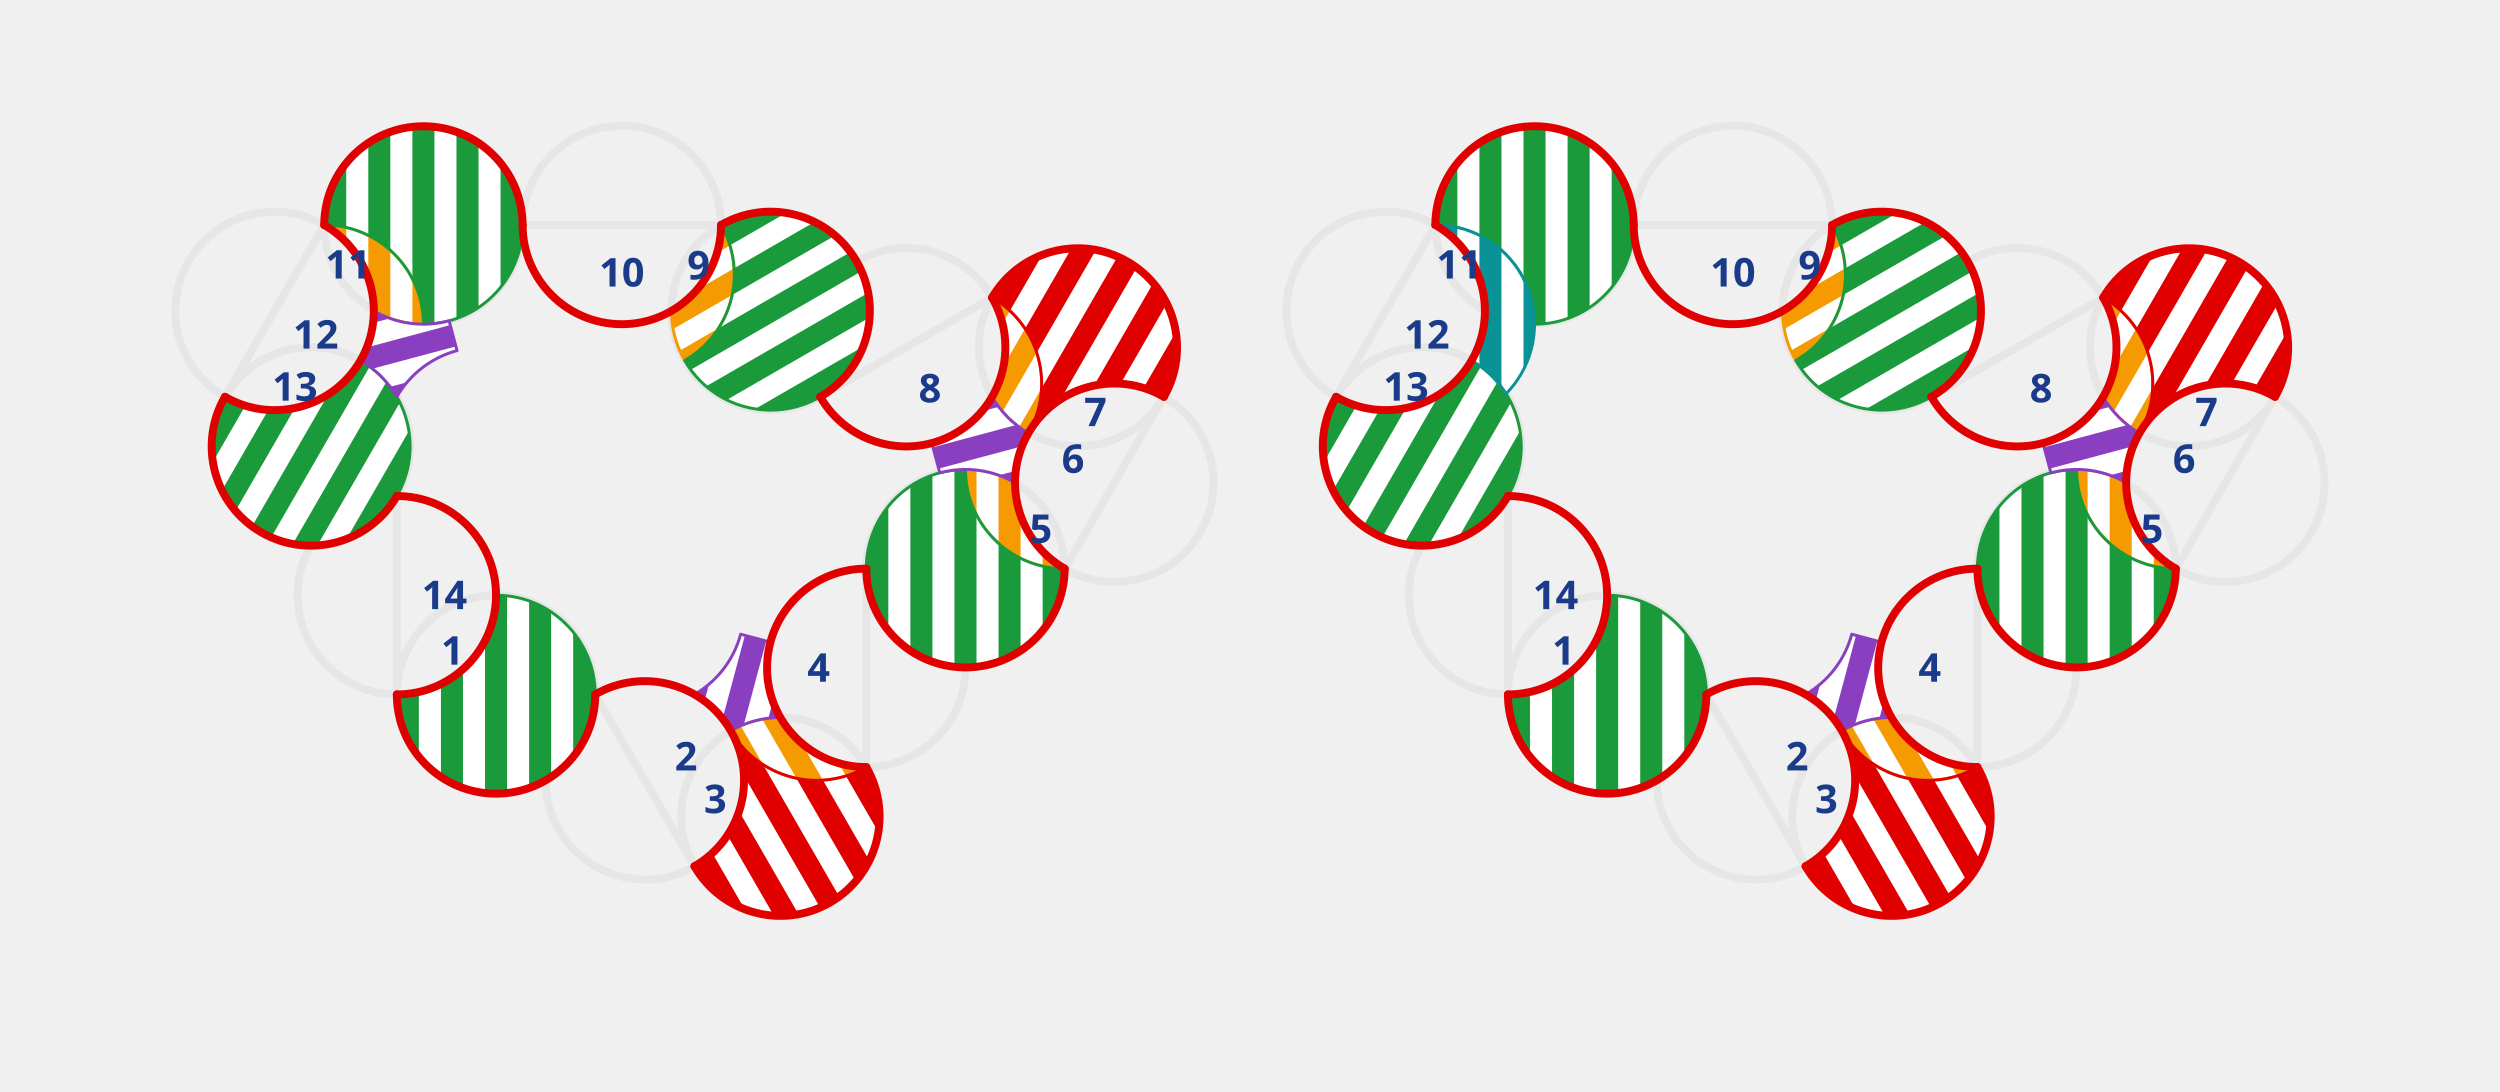
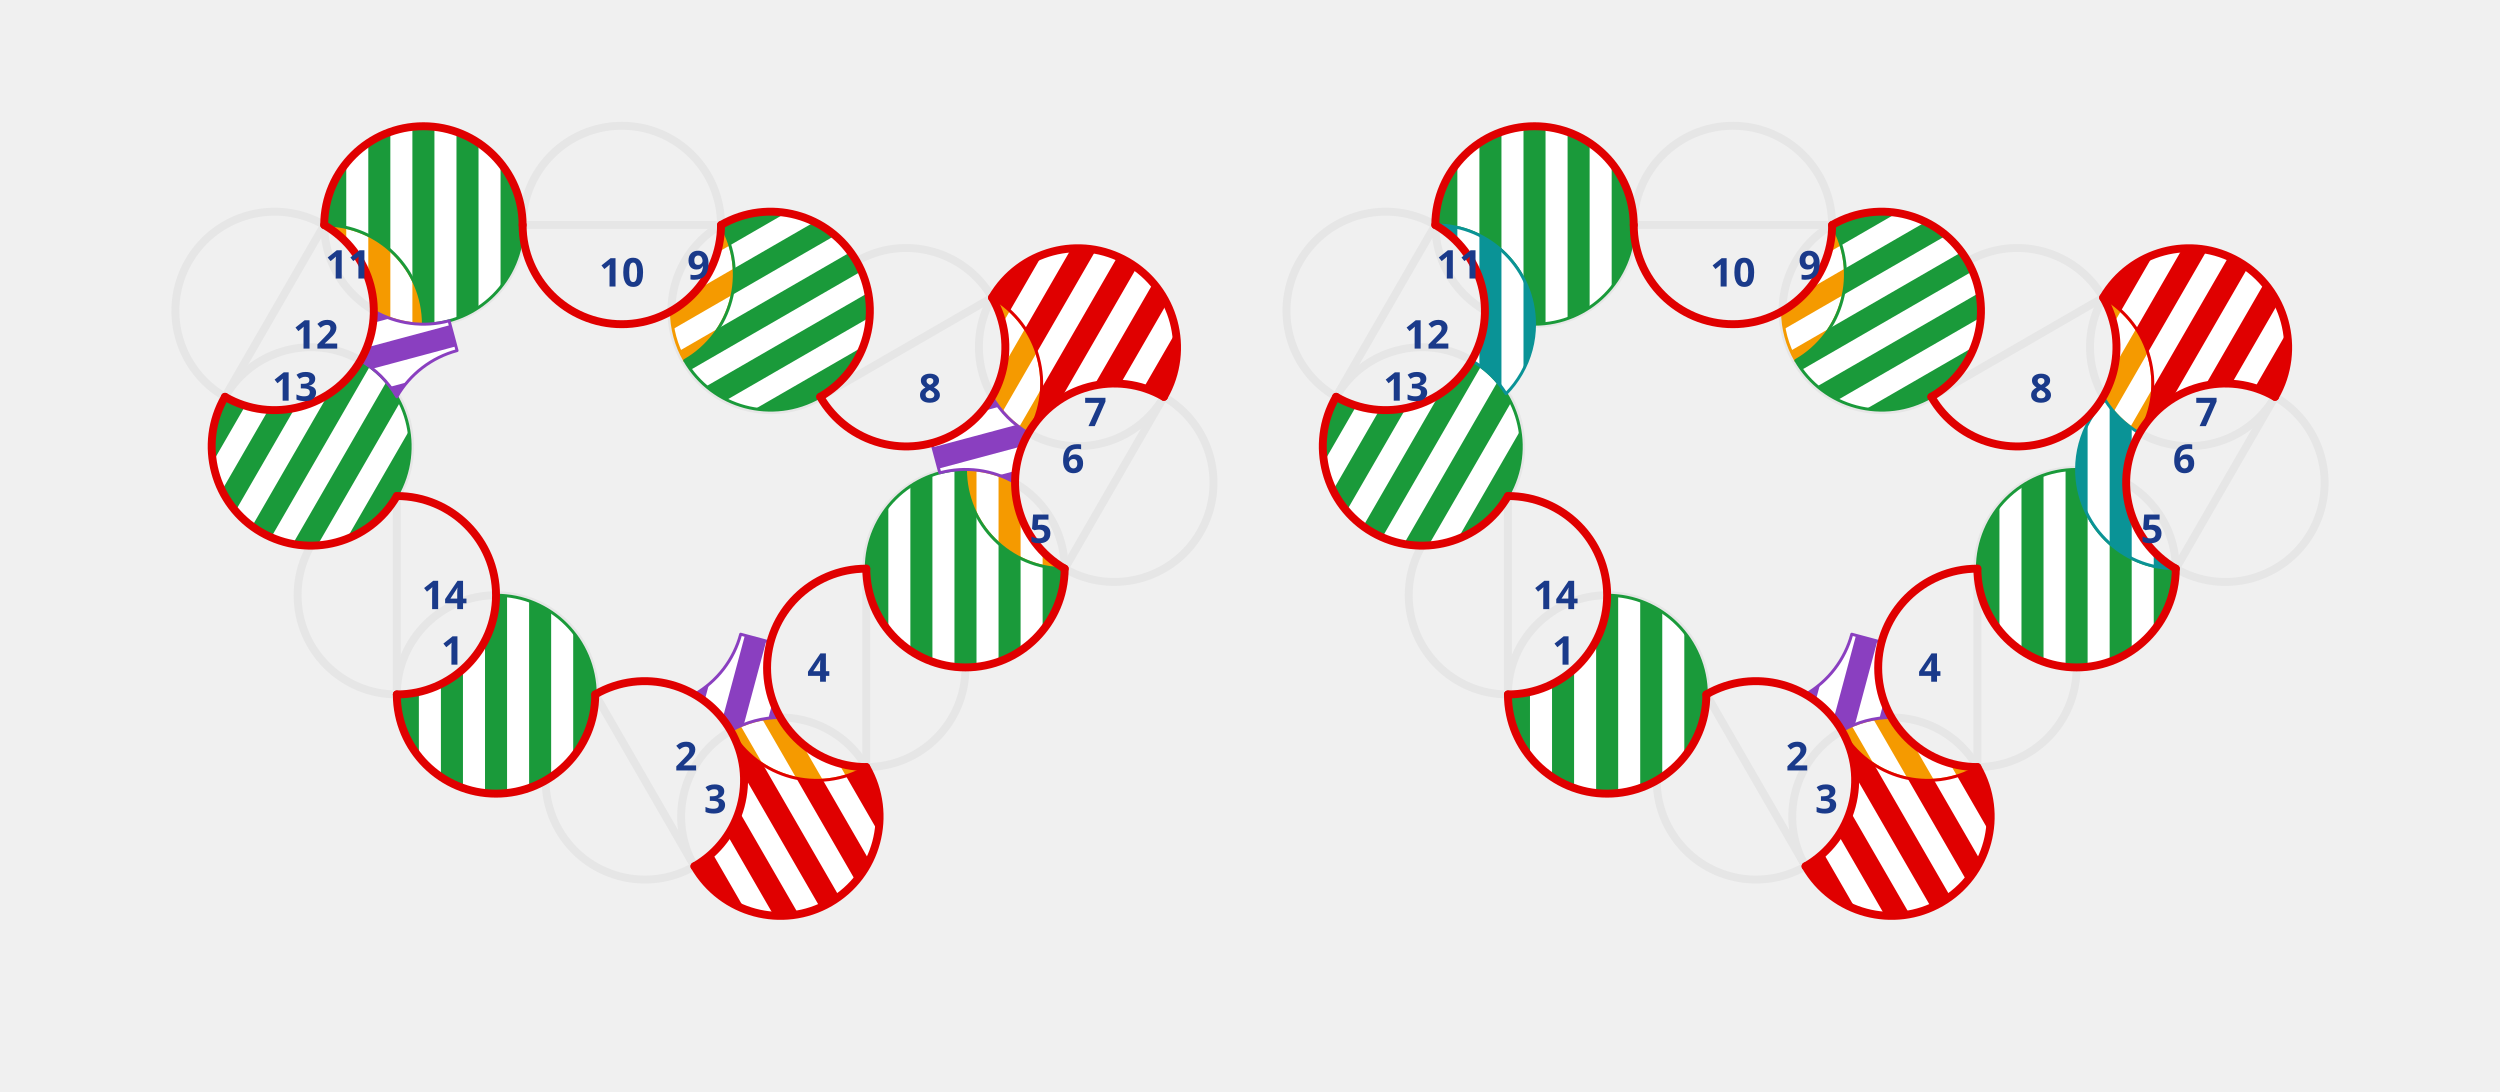
<svg xmlns="http://www.w3.org/2000/svg" width="1260" height="550" viewBox="0 0 1260 550" version="1.1" id="svg1">
  <defs id="defs1" />
  <g id="tileA">
    <path id="spectre" d="M 200 350 L 300 350 L 350 436.603 L 436.603 386.603 L 436.603 286.603 L 536.602 286.603 L 586.602 200 L 500 150 L 413.397 200 L 363.397 113.397 L 263.397 113.397 L 163.398 113.397 L 113.397 200 L 200 250 Z" style="fill:none;stroke:#e6e6e6;stroke-width:4;stroke-linecap:round;stroke-linejoin:round" />
    <path id="arc00in" d="M 200 350 A 50 50 0 0 1 300 350" style="fill:none;stroke:#e6e6e6;stroke-width:4;stroke-linecap:round;stroke-linejoin:round" />
    <path id="arc01out" d="M 300 350 A 50 50 0 0 0 350 436.603" style="fill:none;stroke:#e6e6e6;stroke-width:4;stroke-linecap:round;stroke-linejoin:round" />
    <path id="arc02in" d="M 350 436.603 A 50 50 0 0 1 436.603 386.603" style="fill:none;stroke:#e6e6e6;stroke-width:4;stroke-linecap:round;stroke-linejoin:round" />
    <path id="arc03out" d="M 436.603 386.603 A 50 50 0 0 0 436.603 286.603" style="fill:none;stroke:#e6e6e6;stroke-width:4;stroke-linecap:round;stroke-linejoin:round" />
    <path id="arc04in" d="M 436.603 286.603 A 50 50 0 0 1 536.602 286.603" style="fill:none;stroke:#e6e6e6;stroke-width:4;stroke-linecap:round;stroke-linejoin:round" />
    <path id="arc05out" d="M 536.602 286.603 A 50 50 0 0 0 586.602 200" style="fill:none;stroke:#e6e6e6;stroke-width:4;stroke-linecap:round;stroke-linejoin:round" />
    <path id="arc06in" d="M 586.602 200 A 50 50 0 0 1 500 150" style="fill:none;stroke:#e6e6e6;stroke-width:4;stroke-linecap:round;stroke-linejoin:round" />
    <path id="arc07out" d="M 500 150 A 50 50 0 0 0 413.397 200" style="fill:none;stroke:#e6e6e6;stroke-width:4;stroke-linecap:round;stroke-linejoin:round" />
    <path id="arc08in" d="M 413.397 200 A 50 50 0 0 1 363.397 113.397" style="fill:none;stroke:#e6e6e6;stroke-width:4;stroke-linecap:round;stroke-linejoin:round" />
    <path id="arc09out" d="M 363.397 113.397 A 50 50 0 0 0 263.397 113.397" style="fill:none;stroke:#e6e6e6;stroke-width:4;stroke-linecap:round;stroke-linejoin:round" />
    <path id="arc10in" d="M 263.397 113.397 A 50 50 0 0 1 163.398 113.397" style="fill:none;stroke:#e6e6e6;stroke-width:4;stroke-linecap:round;stroke-linejoin:round" />
    <path id="arc11out" d="M 163.398 113.397 A 50 50 0 0 0 113.397 200" style="fill:none;stroke:#e6e6e6;stroke-width:4;stroke-linecap:round;stroke-linejoin:round" />
    <path id="arc12in" d="M 113.397 200 A 50 50 0 0 1 200 250" style="fill:none;stroke:#e6e6e6;stroke-width:4;stroke-linecap:round;stroke-linejoin:round" />
    <path id="arc13out" d="M 200 250 A 50 50 0 0 0 200 350" style="fill:none;stroke:#e6e6e6;stroke-width:4;stroke-linecap:round;stroke-linejoin:round" />
    <path id="cres03bg" d="M 368.301 368.301 A 50 50 0 0 0 436.603 386.603 A 50 50 0 0 1 393.301 361.603 A 50 50 0 0 0 368.301 368.301 Z" style="fill:#ffffff;stroke:#f59a00;stroke-width:1.5;stroke-linejoin:round" />
    <path id="cres03" d="M 368.301 368.301 A 50 50 0 0 0 384.566 385.361 L 373.267 365.792 A 50 50 0 0 0 368.301 368.301 Z M 401.369 392.243 A 50 50 0 0 0 411.603 393.301 L 393.301 361.603 A 50 50 0 0 0 384.165 362.444 Z M 411.603 393.301 A 50 50 0 0 0 414.753 393.202 L 403.924 374.445 A 50 50 0 0 1 393.301 361.603 Z M 426.355 391.075 A 50 50 0 0 0 436.603 386.603 L 436.603 386.603 A 50 50 0 0 1 422.621 384.608 Z" style="fill:#f59a00;stroke:none" />
    <path id="cres05bg" d="M 486.603 236.602 A 50 50 0 0 0 536.602 286.603 A 50 50 0 0 1 511.603 243.301 A 50 50 0 0 0 486.603 236.602 Z" style="fill:#ffffff;stroke:#f59a00;stroke-width:1.5;stroke-linejoin:round" />
    <path id="cres05" d="M 486.603 236.602 A 50 50 0 0 0 492.158 259.509 L 492.158 236.912 A 50 50 0 0 0 486.603 236.602 Z M 503.269 273.87 A 50 50 0 0 0 511.603 279.904 L 511.603 243.301 A 50 50 0 0 0 503.269 239.462 Z M 511.603 279.904 A 50 50 0 0 0 514.38 281.393 L 514.38 259.735 A 50 50 0 0 1 511.603 243.301 Z M 525.491 285.352 A 50 50 0 0 0 536.602 286.603 L 536.602 286.603 A 50 50 0 0 1 525.491 277.884 Z" style="fill:#f59a00;stroke:none" />
    <path id="cres07bg" d="M 518.301 218.301 A 50 50 0 0 0 500 150 A 50 50 0 0 1 500 200 A 50 50 0 0 0 518.301 218.301 Z" style="fill:#ffffff;stroke:#f59a00;stroke-width:1.5;stroke-linejoin:round" />
    <path id="cres07" d="M 518.301 218.301 A 50 50 0 0 0 524.943 195.686 L 513.645 215.255 A 50 50 0 0 0 518.301 218.301 Z M 522.501 177.693 A 50 50 0 0 0 518.301 168.301 L 500 200 A 50 50 0 0 0 505.297 207.492 Z M 518.301 168.301 A 50 50 0 0 0 516.64 165.623 L 505.811 184.379 A 50 50 0 0 1 500 200 Z M 508.997 156.638 A 50 50 0 0 0 500 150 L 500 150 A 50 50 0 0 1 505.263 163.106 Z" style="fill:#f59a00;stroke:none" />
    <path id="cres09bg" d="M 345.096 181.699 A 50 50 0 0 0 363.397 113.397 A 50 50 0 0 1 338.397 156.699 A 50 50 0 0 0 345.096 181.699 Z" style="fill:#ffffff;stroke:#f59a00;stroke-width:1.5;stroke-linejoin:round" />
    <path id="cres09" d="M 345.096 181.699 A 50 50 0 0 0 362.156 165.434 L 342.587 176.733 A 50 50 0 0 0 345.096 181.699 Z M 369.038 148.631 A 50 50 0 0 0 370.096 138.398 L 338.397 156.699 A 50 50 0 0 0 339.239 165.835 Z M 370.096 138.398 A 50 50 0 0 0 369.997 135.247 L 351.24 146.076 A 50 50 0 0 1 338.397 156.699 Z M 367.87 123.645 A 50 50 0 0 0 363.397 113.397 L 363.397 113.397 A 50 50 0 0 1 361.403 127.379 Z" style="fill:#f59a00;stroke:none" />
    <path id="cres11bg" d="M 213.398 163.398 A 50 50 0 0 0 163.398 113.397 A 50 50 0 0 1 188.398 156.699 A 50 50 0 0 0 213.398 163.398 Z" style="fill:#ffffff;stroke:#f59a00;stroke-width:1.5;stroke-linejoin:round" />
    <path id="cres11" d="M 213.398 163.398 A 50 50 0 0 0 207.842 140.491 L 207.842 163.088 A 50 50 0 0 0 213.398 163.398 Z M 196.731 126.13 A 50 50 0 0 0 188.398 120.096 L 188.398 156.699 A 50 50 0 0 0 196.731 160.538 Z M 188.398 120.096 A 50 50 0 0 0 185.62 118.607 L 185.62 140.265 A 50 50 0 0 1 188.398 156.699 Z M 174.509 114.648 A 50 50 0 0 0 163.398 113.397 L 163.398 113.397 A 50 50 0 0 1 174.509 122.116 Z" style="fill:#f59a00;stroke:none" />
    <path id="p3qpf01bg" d="M 200 350 A 50 50 0 0 0 250 400 A 50 50 0 0 0 300 350 A 50 50 0 0 0 250 300 A 50 50 0 0 1 200 350 Z" style="fill:#ffffff;stroke:#1a9a3a;stroke-width:1.5;stroke-linejoin:round" />
    <path id="p3qpf01" d="M 200 350 A 50 50 0 0 0 211.111 381.427 L 211.111 348.75 A 50 50 0 0 1 200 350 Z M 222.222 391.574 A 50 50 0 0 0 233.333 397.14 L 233.333 337.268 A 50 50 0 0 1 222.222 344.79 Z M 244.444 399.69 A 50 50 0 0 0 255.556 399.69 L 255.556 300.31 A 50 50 0 0 0 250 300 A 50 50 0 0 1 244.444 322.906 Z M 266.667 397.14 A 50 50 0 0 0 277.778 391.574 L 277.778 308.426 A 50 50 0 0 0 266.667 302.86 Z M 288.889 381.427 A 50 50 0 0 0 300 350 L 300 350 A 50 50 0 0 0 288.889 318.573 Z" style="fill:#1a9a3a;stroke:none" />
    <path id="p3qpf05bg" d="M 536.602 286.603 A 50 50 0 0 1 486.603 336.603 A 50 50 0 0 1 436.603 286.603 A 50 50 0 0 1 486.603 236.602 A 50 50 0 0 0 536.602 286.603 Z" style="fill:#ffffff;stroke:#1a9a3a;stroke-width:1.5;stroke-linejoin:round" />
    <path id="p3qpf05" d="M 436.603 286.603 A 50 50 0 0 0 447.714 318.029 L 447.714 255.176 A 50 50 0 0 0 436.603 286.603 Z M 458.825 328.176 A 50 50 0 0 0 469.936 333.743 L 469.936 239.462 A 50 50 0 0 0 458.825 245.029 Z M 481.047 336.293 A 50 50 0 0 0 492.158 336.293 L 492.158 259.509 A 50 50 0 0 1 486.603 236.602 A 50 50 0 0 0 481.047 236.912 Z M 503.269 333.743 A 50 50 0 0 0 514.38 328.176 L 514.38 281.393 A 50 50 0 0 1 503.269 273.87 Z M 525.491 318.029 A 50 50 0 0 0 536.602 286.603 L 536.602 286.603 A 50 50 0 0 1 525.491 285.352 Z" style="fill:#1a9a3a;stroke:none" />
    <path id="p3qpf09bg" d="M 363.397 113.397 A 50 50 0 0 1 431.699 131.699 A 50 50 0 0 1 413.397 200 A 50 50 0 0 1 345.096 181.699 A 50 50 0 0 0 363.397 113.397 Z" style="fill:#ffffff;stroke:#1a9a3a;stroke-width:1.5;stroke-linejoin:round" />
    <path id="p3qpf09" d="M 413.397 200 A 50 50 0 0 0 435.058 174.664 L 380.625 206.091 A 50 50 0 0 0 413.397 200 Z M 438.291 159.968 A 50 50 0 0 0 437.556 147.562 L 355.906 194.703 A 50 50 0 0 0 366.282 201.542 Z M 434.208 136.665 A 50 50 0 0 0 428.653 127.042 L 362.156 165.434 A 50 50 0 0 1 345.096 181.699 A 50 50 0 0 0 348.142 186.355 Z M 420.889 118.695 A 50 50 0 0 0 410.513 111.856 L 369.997 135.247 A 50 50 0 0 1 369.038 148.631 Z M 396.17 107.306 A 50 50 0 0 0 363.397 113.397 L 363.397 113.397 A 50 50 0 0 1 367.87 123.645 Z" style="fill:#1a9a3a;stroke:none" />
    <path id="p3qpf11bg" d="M 163.398 113.397 A 50 50 0 0 1 213.398 63.398 A 50 50 0 0 1 263.397 113.397 A 50 50 0 0 1 213.398 163.398 A 50 50 0 0 0 163.398 113.397 Z" style="fill:#ffffff;stroke:#1a9a3a;stroke-width:1.5;stroke-linejoin:round" />
    <path id="p3qpf11" d="M 263.397 113.397 A 50 50 0 0 0 252.286 81.971 L 252.286 144.824 A 50 50 0 0 0 263.397 113.397 Z M 241.175 71.823 A 50 50 0 0 0 230.064 66.257 L 230.064 160.538 A 50 50 0 0 0 241.175 154.971 Z M 218.953 63.707 A 50 50 0 0 0 207.842 63.707 L 207.842 140.491 A 50 50 0 0 1 213.398 163.398 A 50 50 0 0 0 218.953 163.088 Z M 196.731 66.257 A 50 50 0 0 0 185.62 71.823 L 185.62 118.607 A 50 50 0 0 1 196.731 126.13 Z M 174.509 81.971 A 50 50 0 0 0 163.398 113.397 L 163.398 113.397 A 50 50 0 0 1 174.509 114.648 Z" style="fill:#1a9a3a;stroke:none" />
    <path id="p3qpf13bg" d="M 113.397 200 A 50 50 0 0 0 131.699 268.301 A 50 50 0 0 0 200 250 A 50 50 0 0 0 181.699 181.699 A 50 50 0 0 1 113.397 200 Z" style="fill:#ffffff;stroke:#1a9a3a;stroke-width:1.5;stroke-linejoin:round" />
    <path id="p3qpf13" d="M 113.397 200 A 50 50 0 0 0 107.306 232.772 L 123.645 204.473 A 50 50 0 0 1 113.397 200 Z M 111.856 247.115 A 50 50 0 0 0 118.695 257.491 L 148.631 205.64 A 50 50 0 0 1 135.247 206.599 Z M 127.042 265.255 A 50 50 0 0 0 136.665 270.811 L 186.355 184.745 A 50 50 0 0 0 181.699 181.699 A 50 50 0 0 1 165.434 198.758 Z M 147.562 274.158 A 50 50 0 0 0 159.968 274.893 L 201.542 202.885 A 50 50 0 0 0 194.703 192.508 Z M 174.664 271.661 A 50 50 0 0 0 200 250 L 200 250 A 50 50 0 0 0 206.091 217.228 Z" style="fill:#1a9a3a;stroke:none" />
    <path id="phpf03bg" d="M 350 436.603 A 50 50 0 0 0 418.301 454.904 A 50 50 0 0 0 436.603 386.603 A 50 50 0 0 1 368.301 368.301 A 50 50 0 0 1 350 436.603 Z" style="fill:#ffffff;stroke:#e00000;stroke-width:1.5;stroke-linejoin:round" />
    <path id="phpf03" d="M 350 436.603 A 50 50 0 0 0 375.336 458.264 L 358.997 429.964 A 50 50 0 0 1 350 436.603 Z M 390.032 461.495 A 50 50 0 0 0 402.438 460.761 L 372.501 408.909 A 50 50 0 0 1 366.64 420.98 Z M 413.335 457.413 A 50 50 0 0 0 422.958 451.858 L 384.566 385.361 A 50 50 0 0 1 368.301 368.301 A 50 50 0 0 1 374.943 390.916 Z M 431.305 444.094 A 50 50 0 0 0 438.144 433.718 L 414.753 393.202 A 50 50 0 0 1 401.369 392.243 Z M 442.693 419.375 A 50 50 0 0 0 436.603 386.603 L 436.603 386.603 A 50 50 0 0 1 426.355 391.075 Z" style="fill:#e00000;stroke:none" />
    <path id="phpf07bg" d="M 586.602 200 A 50 50 0 0 0 568.301 131.699 A 50 50 0 0 0 500 150 A 50 50 0 0 1 518.301 218.301 A 50 50 0 0 1 586.602 200 Z" style="fill:#ffffff;stroke:#e00000;stroke-width:1.5;stroke-linejoin:round" />
    <path id="phpf07" d="M 586.602 200 A 50 50 0 0 0 592.693 167.228 L 576.355 195.527 A 50 50 0 0 1 586.602 200 Z M 588.144 152.885 A 50 50 0 0 0 581.305 142.508 L 551.369 194.36 A 50 50 0 0 1 564.753 193.401 Z M 572.958 134.745 A 50 50 0 0 0 563.335 129.189 L 524.943 195.686 A 50 50 0 0 1 518.301 218.301 A 50 50 0 0 1 534.566 201.242 Z M 552.438 125.842 A 50 50 0 0 0 540.032 125.107 L 516.64 165.623 A 50 50 0 0 1 522.501 177.693 Z M 525.336 128.339 A 50 50 0 0 0 500 150 L 500 150 A 50 50 0 0 1 508.997 156.638 Z" style="fill:#e00000;stroke:none" />
    <path id="star0234bg" d="M 373.296 319.64 A 50 50 0 0 1 350 350 A 50 50 0 0 1 368.301 368.301 A 50 50 0 0 1 393.301 361.603 A 50 50 0 0 1 388.306 323.662 Z" style="fill:#ffffff;stroke:#8a3fc0;stroke-width:1.5;stroke-linejoin:round" />
    <path id="star0234" d="M 387.252 361.973 L 387.858 361.900 L 388.943 361.793 L 390.031 361.710 L 391.120 361.650 L 392.211 361.614 L 393.301 361.603 L 392.506 360.172 L 391.759 358.717 L 391.059 357.238 L 390.409 355.737 L 389.807 354.215 L 389.535 353.453 Z M 364.175 362.236 L 364.668 362.863 L 365.322 363.736 L 365.958 364.622 L 366.573 365.523 L 367.170 366.436 L 367.746 367.363 L 368.301 368.301 L 369.252 367.766 L 370.214 367.252 L 371.187 366.759 L 372.170 366.287 L 373.164 365.837 L 374.167 365.409 L 374.908 365.111 L 386.168 323.089 L 375.435 320.213 Z M 357.337 344.825 L 356.720 345.349 L 355.438 346.366 L 354.124 347.341 L 352.779 348.272 L 351.403 349.159 L 350.000 350.000 L 350.939 350.556 L 351.865 351.132 L 352.779 351.728 L 353.679 352.344 L 354.565 352.979 L 355.054 353.346 Z" style="fill:#8a3fc0;stroke:none" />
    <path id="star5678bg" d="M 473.662 238.306 A 50 50 0 0 1 511.603 243.301 A 50 50 0 0 1 518.301 218.301 A 50 50 0 0 1 500 200 A 50 50 0 0 1 469.64 223.296 Z" style="fill:#ffffff;stroke:#8a3fc0;stroke-width:1.5;stroke-linejoin:round" />
    <path id="star5678" d="M 503.346 205.054 L 502.979 204.565 L 502.344 203.679 L 501.728 202.779 L 501.132 201.865 L 500.556 200.939 L 500.000 200.000 L 499.159 201.403 L 498.272 202.779 L 497.341 204.124 L 496.366 205.438 L 495.349 206.720 L 494.825 207.337 Z M 515.111 224.908 L 515.409 224.167 L 515.837 223.164 L 516.287 222.170 L 516.759 221.187 L 517.252 220.214 L 517.766 219.252 L 518.301 218.301 L 517.363 217.746 L 516.436 217.170 L 515.523 216.573 L 514.622 215.958 L 513.736 215.322 L 512.863 214.668 L 512.236 214.175 L 470.213 225.435 L 473.089 236.168 Z M 503.453 239.535 L 504.215 239.807 L 505.737 240.409 L 507.238 241.059 L 508.717 241.759 L 510.172 242.506 L 511.603 243.301 L 511.614 242.211 L 511.650 241.120 L 511.710 240.031 L 511.793 238.943 L 511.900 237.858 L 511.973 237.252 Z" style="fill:#8a3fc0;stroke:none" />
    <path id="star1113bg" d="M 226.338 161.694 A 50 50 0 0 1 188.398 156.699 A 50 50 0 0 1 181.699 181.699 A 50 50 0 0 1 200 200 A 50 50 0 0 1 230.36 176.704 Z" style="fill:#ffffff;stroke:#8a3fc0;stroke-width:1.5;stroke-linejoin:round" />
    <path id="star1113" d="M 196.654 194.946 L 197.021 195.435 L 197.656 196.321 L 198.272 197.221 L 198.868 198.135 L 199.444 199.061 L 200.000 200.000 L 200.841 198.597 L 201.728 197.221 L 202.659 195.876 L 203.634 194.562 L 204.651 193.280 L 205.175 192.663 Z M 184.889 175.092 L 184.591 175.833 L 184.163 176.836 L 183.713 177.830 L 183.241 178.813 L 182.748 179.786 L 182.234 180.748 L 181.699 181.699 L 182.637 182.254 L 183.564 182.830 L 184.477 183.427 L 185.378 184.042 L 186.264 184.678 L 187.137 185.332 L 187.764 185.825 L 229.787 174.565 L 226.911 163.832 Z M 196.547 160.465 L 195.785 160.193 L 194.263 159.591 L 192.762 158.941 L 191.283 158.241 L 189.828 157.494 L 188.397 156.699 L 188.386 157.789 L 188.350 158.880 L 188.290 159.969 L 188.207 161.057 L 188.100 162.142 L 188.027 162.748 Z" style="fill:#8a3fc0;stroke:none" />
    <path id="arc00out" d="M 200 350 A 50 50 0 0 0 300 350" style="fill:none;stroke:#e00000;stroke-width:4;stroke-linecap:round;stroke-linejoin:round" />
    <path id="arc01in" d="M 300 350 A 50 50 0 0 1 350 436.603" style="fill:none;stroke:#e00000;stroke-width:4;stroke-linecap:round;stroke-linejoin:round" />
    <path id="arc02out" d="M 350 436.603 A 50 50 0 0 0 436.603 386.603" style="fill:none;stroke:#e00000;stroke-width:4;stroke-linecap:round;stroke-linejoin:round" />
    <path id="arc03in" d="M 436.603 386.603 A 50 50 0 0 1 436.603 286.603" style="fill:none;stroke:#e00000;stroke-width:4;stroke-linecap:round;stroke-linejoin:round" />
    <path id="arc04out" d="M 436.603 286.603 A 50 50 0 0 0 536.602 286.603" style="fill:none;stroke:#e00000;stroke-width:4;stroke-linecap:round;stroke-linejoin:round" />
    <path id="arc05in" d="M 536.602 286.603 A 50 50 0 0 1 586.602 200" style="fill:none;stroke:#e00000;stroke-width:4;stroke-linecap:round;stroke-linejoin:round" />
    <path id="arc06out" d="M 586.602 200 A 50 50 0 0 0 500 150" style="fill:none;stroke:#e00000;stroke-width:4;stroke-linecap:round;stroke-linejoin:round" />
    <path id="arc07in" d="M 500 150 A 50 50 0 0 1 413.397 200" style="fill:none;stroke:#e00000;stroke-width:4;stroke-linecap:round;stroke-linejoin:round" />
    <path id="arc08out" d="M 413.397 200 A 50 50 0 0 0 363.397 113.397" style="fill:none;stroke:#e00000;stroke-width:4;stroke-linecap:round;stroke-linejoin:round" />
    <path id="arc09in" d="M 363.397 113.397 A 50 50 0 0 1 263.397 113.397" style="fill:none;stroke:#e00000;stroke-width:4;stroke-linecap:round;stroke-linejoin:round" />
    <path id="arc10out" d="M 263.397 113.397 A 50 50 0 0 0 163.398 113.397" style="fill:none;stroke:#e00000;stroke-width:4;stroke-linecap:round;stroke-linejoin:round" />
    <path id="arc11in" d="M 163.398 113.397 A 50 50 0 0 1 113.397 200" style="fill:none;stroke:#e00000;stroke-width:4;stroke-linecap:round;stroke-linejoin:round" />
    <path id="arc12out" d="M 113.397 200 A 50 50 0 0 0 200 250" style="fill:none;stroke:#e00000;stroke-width:4;stroke-linecap:round;stroke-linejoin:round" />
    <path id="arc13in" d="M 200 250 A 50 50 0 0 1 200 350" style="fill:none;stroke:#e00000;stroke-width:4;stroke-linecap:round;stroke-linejoin:round" />
    <g id="layer-numbers">
      <text id="num01" x="228.00" y="335.00" style="font-family:sans-serif;font-weight:bold;font-size:20px;text-anchor:middle;fill:#1a3a8a;stroke:none">1</text>
      <text id="num02" x="345.78" y="388.30" style="font-family:sans-serif;font-weight:bold;font-size:20px;text-anchor:middle;fill:#1a3a8a;stroke:none">2</text>
      <text id="num03" x="360.52" y="409.82" style="font-family:sans-serif;font-weight:bold;font-size:20px;text-anchor:middle;fill:#1a3a8a;stroke:none">3</text>
      <text id="num04" x="412.60" y="343.60" style="font-family:sans-serif;font-weight:bold;font-size:20px;text-anchor:middle;fill:#1a3a8a;stroke:none">4</text>
      <text id="num05" x="524.60" y="273.60" style="font-family:sans-serif;font-weight:bold;font-size:20px;text-anchor:middle;fill:#1a3a8a;stroke:none">5</text>
      <text id="num06" x="540.82" y="238.30" style="font-family:sans-serif;font-weight:bold;font-size:20px;text-anchor:middle;fill:#1a3a8a;stroke:none">6</text>
      <text id="num07" x="552.09" y="214.78" style="font-family:sans-serif;font-weight:bold;font-size:20px;text-anchor:middle;fill:#1a3a8a;stroke:none">7</text>
      <text id="num08" x="468.70" y="202.78" style="font-family:sans-serif;font-weight:bold;font-size:20px;text-anchor:middle;fill:#1a3a8a;stroke:none">8</text>
      <text id="num09" x="352.08" y="140.79" style="font-family:sans-serif;font-weight:bold;font-size:20px;text-anchor:middle;fill:#1a3a8a;stroke:none">9</text>
      <text id="num10" x="313.40" y="144.40" style="font-family:sans-serif;font-weight:bold;font-size:20px;text-anchor:middle;fill:#1a3a8a;stroke:none">10</text>
      <text id="num11" x="175.40" y="140.40" style="font-family:sans-serif;font-weight:bold;font-size:20px;text-anchor:middle;fill:#1a3a8a;stroke:none">11</text>
      <text id="num12" x="159.18" y="175.70" style="font-family:sans-serif;font-weight:bold;font-size:20px;text-anchor:middle;fill:#1a3a8a;stroke:none">12</text>
      <text id="num13" x="148.65" y="201.95" style="font-family:sans-serif;font-weight:bold;font-size:20px;text-anchor:middle;fill:#1a3a8a;stroke:none">13</text>
      <text id="num14" x="224.00" y="307.00" style="font-family:sans-serif;font-weight:bold;font-size:20px;text-anchor:middle;fill:#1a3a8a;stroke:none">14</text>
    </g>
  </g>
  <g id="tileB" transform="translate(560,0)">
    <path id="spectre_b" d="M 200 350 L 300 350 L 350 436.603 L 436.603 386.603 L 436.603 286.603 L 536.602 286.603 L 586.602 200 L 500 150 L 413.397 200 L 363.397 113.397 L 263.397 113.397 L 163.398 113.397 L 113.397 200 L 200 250 Z" style="fill:none;stroke:#e6e6e6;stroke-width:4;stroke-linecap:round;stroke-linejoin:round" />
    <path id="arc00in_b" d="M 200 350 A 50 50 0 0 1 300 350" style="fill:none;stroke:#e6e6e6;stroke-width:4;stroke-linecap:round;stroke-linejoin:round" />
    <path id="arc01out_b" d="M 300 350 A 50 50 0 0 0 350 436.603" style="fill:none;stroke:#e6e6e6;stroke-width:4;stroke-linecap:round;stroke-linejoin:round" />
    <path id="arc02in_b" d="M 350 436.603 A 50 50 0 0 1 436.603 386.603" style="fill:none;stroke:#e6e6e6;stroke-width:4;stroke-linecap:round;stroke-linejoin:round" />
    <path id="arc03out_b" d="M 436.603 386.603 A 50 50 0 0 0 436.603 286.603" style="fill:none;stroke:#e6e6e6;stroke-width:4;stroke-linecap:round;stroke-linejoin:round" />
    <path id="arc04in_b" d="M 436.603 286.603 A 50 50 0 0 1 536.602 286.603" style="fill:none;stroke:#e6e6e6;stroke-width:4;stroke-linecap:round;stroke-linejoin:round" />
    <path id="arc05out_b" d="M 536.602 286.603 A 50 50 0 0 0 586.602 200" style="fill:none;stroke:#e6e6e6;stroke-width:4;stroke-linecap:round;stroke-linejoin:round" />
    <path id="arc06in_b" d="M 586.602 200 A 50 50 0 0 1 500 150" style="fill:none;stroke:#e6e6e6;stroke-width:4;stroke-linecap:round;stroke-linejoin:round" />
    <path id="arc07out_b" d="M 500 150 A 50 50 0 0 0 413.397 200" style="fill:none;stroke:#e6e6e6;stroke-width:4;stroke-linecap:round;stroke-linejoin:round" />
    <path id="arc08in_b" d="M 413.397 200 A 50 50 0 0 1 363.397 113.397" style="fill:none;stroke:#e6e6e6;stroke-width:4;stroke-linecap:round;stroke-linejoin:round" />
    <path id="arc09out_b" d="M 363.397 113.397 A 50 50 0 0 0 263.397 113.397" style="fill:none;stroke:#e6e6e6;stroke-width:4;stroke-linecap:round;stroke-linejoin:round" />
    <path id="arc10in_b" d="M 263.397 113.397 A 50 50 0 0 1 163.398 113.397" style="fill:none;stroke:#e6e6e6;stroke-width:4;stroke-linecap:round;stroke-linejoin:round" />
    <path id="arc11out_b" d="M 163.398 113.397 A 50 50 0 0 0 113.397 200" style="fill:none;stroke:#e6e6e6;stroke-width:4;stroke-linecap:round;stroke-linejoin:round" />
    <path id="arc12in_b" d="M 113.397 200 A 50 50 0 0 1 200 250" style="fill:none;stroke:#e6e6e6;stroke-width:4;stroke-linecap:round;stroke-linejoin:round" />
    <path id="arc13out_b" d="M 200 250 A 50 50 0 0 0 200 350" style="fill:none;stroke:#e6e6e6;stroke-width:4;stroke-linecap:round;stroke-linejoin:round" />
    <path id="cres03bg_b" d="M 368.301 368.301 A 50 50 0 0 0 436.603 386.603 A 50 50 0 0 1 393.301 361.603 A 50 50 0 0 0 368.301 368.301 Z" style="fill:#ffffff;stroke:#f59a00;stroke-width:1.5;stroke-linejoin:round" />
    <path id="cres03_b" d="M 368.301 368.301 A 50 50 0 0 0 384.566 385.361 L 373.267 365.792 A 50 50 0 0 0 368.301 368.301 Z M 401.369 392.243 A 50 50 0 0 0 411.603 393.301 L 393.301 361.603 A 50 50 0 0 0 384.165 362.444 Z M 411.603 393.301 A 50 50 0 0 0 414.753 393.202 L 403.924 374.445 A 50 50 0 0 1 393.301 361.603 Z M 426.355 391.075 A 50 50 0 0 0 436.603 386.603 L 436.603 386.603 A 50 50 0 0 1 422.621 384.608 Z" style="fill:#f59a00;stroke:none" />
-     <path id="cres05bg_b" d="M 486.603 236.602 A 50 50 0 0 0 536.602 286.603 A 50 50 0 0 1 511.603 243.301 A 50 50 0 0 0 486.603 236.602 Z" style="fill:#ffffff;stroke:#f59a00;stroke-width:1.5;stroke-linejoin:round" />
-     <path id="cres05_b" d="M 486.603 236.602 A 50 50 0 0 0 492.158 259.509 L 492.158 236.912 A 50 50 0 0 0 486.603 236.602 Z M 503.269 273.87 A 50 50 0 0 0 511.603 279.904 L 511.603 243.301 A 50 50 0 0 0 503.269 239.462 Z M 511.603 279.904 A 50 50 0 0 0 514.38 281.393 L 514.38 259.735 A 50 50 0 0 1 511.603 243.301 Z M 525.491 285.352 A 50 50 0 0 0 536.602 286.603 L 536.602 286.603 A 50 50 0 0 1 525.491 277.884 Z" style="fill:#f59a00;stroke:none" />
    <path id="cres07bg_b" d="M 518.301 218.301 A 50 50 0 0 0 500 150 A 50 50 0 0 1 500 200 A 50 50 0 0 0 518.301 218.301 Z" style="fill:#ffffff;stroke:#f59a00;stroke-width:1.5;stroke-linejoin:round" />
    <path id="cres07_b" d="M 518.301 218.301 A 50 50 0 0 0 524.943 195.686 L 513.645 215.255 A 50 50 0 0 0 518.301 218.301 Z M 522.501 177.693 A 50 50 0 0 0 518.301 168.301 L 500 200 A 50 50 0 0 0 505.297 207.492 Z M 518.301 168.301 A 50 50 0 0 0 516.64 165.623 L 505.811 184.379 A 50 50 0 0 1 500 200 Z M 508.997 156.638 A 50 50 0 0 0 500 150 L 500 150 A 50 50 0 0 1 505.263 163.106 Z" style="fill:#f59a00;stroke:none" />
    <path id="cres09bg_b" d="M 345.096 181.699 A 50 50 0 0 0 363.397 113.397 A 50 50 0 0 1 338.397 156.699 A 50 50 0 0 0 345.096 181.699 Z" style="fill:#ffffff;stroke:#f59a00;stroke-width:1.5;stroke-linejoin:round" />
    <path id="cres09_b" d="M 345.096 181.699 A 50 50 0 0 0 362.156 165.434 L 342.587 176.733 A 50 50 0 0 0 345.096 181.699 Z M 369.038 148.631 A 50 50 0 0 0 370.096 138.398 L 338.397 156.699 A 50 50 0 0 0 339.239 165.835 Z M 370.096 138.398 A 50 50 0 0 0 369.997 135.247 L 351.24 146.076 A 50 50 0 0 1 338.397 156.699 Z M 367.87 123.645 A 50 50 0 0 0 363.397 113.397 L 363.397 113.397 A 50 50 0 0 1 361.403 127.379 Z" style="fill:#f59a00;stroke:none" />
    <path id="p3qpf01bg_b" d="M 200 350 A 50 50 0 0 0 250 400 A 50 50 0 0 0 300 350 A 50 50 0 0 0 250 300 A 50 50 0 0 1 200 350 Z" style="fill:#ffffff;stroke:#1a9a3a;stroke-width:1.5;stroke-linejoin:round" />
    <path id="p3qpf01_b" d="M 200 350 A 50 50 0 0 0 211.111 381.427 L 211.111 348.75 A 50 50 0 0 1 200 350 Z M 222.222 391.574 A 50 50 0 0 0 233.333 397.14 L 233.333 337.268 A 50 50 0 0 1 222.222 344.79 Z M 244.444 399.69 A 50 50 0 0 0 255.556 399.69 L 255.556 300.31 A 50 50 0 0 0 250 300 A 50 50 0 0 1 244.444 322.906 Z M 266.667 397.14 A 50 50 0 0 0 277.778 391.574 L 277.778 308.426 A 50 50 0 0 0 266.667 302.86 Z M 288.889 381.427 A 50 50 0 0 0 300 350 L 300 350 A 50 50 0 0 0 288.889 318.573 Z" style="fill:#1a9a3a;stroke:none" />
    <path id="p3qpf05bg_b" d="M 536.602 286.603 A 50 50 0 0 1 486.603 336.603 A 50 50 0 0 1 436.603 286.603 A 50 50 0 0 1 486.603 236.602 A 50 50 0 0 0 536.602 286.603 Z" style="fill:#ffffff;stroke:#1a9a3a;stroke-width:1.5;stroke-linejoin:round" />
    <path id="p3qpf05_b" d="M 436.603 286.603 A 50 50 0 0 0 447.714 318.029 L 447.714 255.176 A 50 50 0 0 0 436.603 286.603 Z M 458.825 328.176 A 50 50 0 0 0 469.936 333.743 L 469.936 239.462 A 50 50 0 0 0 458.825 245.029 Z M 481.047 336.293 A 50 50 0 0 0 492.158 336.293 L 492.158 259.509 A 50 50 0 0 1 486.603 236.602 A 50 50 0 0 0 481.047 236.912 Z M 503.269 333.743 A 50 50 0 0 0 514.38 328.176 L 514.38 281.393 A 50 50 0 0 1 503.269 273.87 Z M 525.491 318.029 A 50 50 0 0 0 536.602 286.603 L 536.602 286.603 A 50 50 0 0 1 525.491 285.352 Z" style="fill:#1a9a3a;stroke:none" />
    <path id="p3qpf09bg_b" d="M 363.397 113.397 A 50 50 0 0 1 431.699 131.699 A 50 50 0 0 1 413.397 200 A 50 50 0 0 1 345.096 181.699 A 50 50 0 0 0 363.397 113.397 Z" style="fill:#ffffff;stroke:#1a9a3a;stroke-width:1.5;stroke-linejoin:round" />
    <path id="p3qpf09_b" d="M 413.397 200 A 50 50 0 0 0 435.058 174.664 L 380.625 206.091 A 50 50 0 0 0 413.397 200 Z M 438.291 159.968 A 50 50 0 0 0 437.556 147.562 L 355.906 194.703 A 50 50 0 0 0 366.282 201.542 Z M 434.208 136.665 A 50 50 0 0 0 428.653 127.042 L 362.156 165.434 A 50 50 0 0 1 345.096 181.699 A 50 50 0 0 0 348.142 186.355 Z M 420.889 118.695 A 50 50 0 0 0 410.513 111.856 L 369.997 135.247 A 50 50 0 0 1 369.038 148.631 Z M 396.17 107.306 A 50 50 0 0 0 363.397 113.397 L 363.397 113.397 A 50 50 0 0 1 367.87 123.645 Z" style="fill:#1a9a3a;stroke:none" />
    <path id="p3qpf11bg_b" d="M 163.398 113.397 A 50 50 0 0 1 213.398 63.398 A 50 50 0 0 1 263.397 113.397 A 50 50 0 0 1 213.398 163.398 A 50 50 0 0 0 163.398 113.397 Z" style="fill:#ffffff;stroke:#1a9a3a;stroke-width:1.5;stroke-linejoin:round" />
    <path id="p3qpf11_b" d="M 263.397 113.397 A 50 50 0 0 0 252.286 81.971 L 252.286 144.824 A 50 50 0 0 0 263.397 113.397 Z M 241.175 71.823 A 50 50 0 0 0 230.064 66.257 L 230.064 160.538 A 50 50 0 0 0 241.175 154.971 Z M 218.953 63.707 A 50 50 0 0 0 207.842 63.707 L 207.842 140.491 A 50 50 0 0 1 213.398 163.398 A 50 50 0 0 0 218.953 163.088 Z M 196.731 66.257 A 50 50 0 0 0 185.62 71.823 L 185.62 118.607 A 50 50 0 0 1 196.731 126.13 Z M 174.509 81.971 A 50 50 0 0 0 163.398 113.397 L 163.398 113.397 A 50 50 0 0 1 174.509 114.648 Z" style="fill:#1a9a3a;stroke:none" />
    <path id="p3qpf13bg_b" d="M 113.397 200 A 50 50 0 0 0 131.699 268.301 A 50 50 0 0 0 200 250 A 50 50 0 0 0 181.699 181.699 A 50 50 0 0 1 113.397 200 Z" style="fill:#ffffff;stroke:#1a9a3a;stroke-width:1.5;stroke-linejoin:round" />
    <path id="p3qpf13_b" d="M 113.397 200 A 50 50 0 0 0 107.306 232.772 L 123.645 204.473 A 50 50 0 0 1 113.397 200 Z M 111.856 247.115 A 50 50 0 0 0 118.695 257.491 L 148.631 205.64 A 50 50 0 0 1 135.247 206.599 Z M 127.042 265.255 A 50 50 0 0 0 136.665 270.811 L 186.355 184.745 A 50 50 0 0 0 181.699 181.699 A 50 50 0 0 1 165.434 198.758 Z M 147.562 274.158 A 50 50 0 0 0 159.968 274.893 L 201.542 202.885 A 50 50 0 0 0 194.703 192.508 Z M 174.664 271.661 A 50 50 0 0 0 200 250 L 200 250 A 50 50 0 0 0 206.091 217.228 Z" style="fill:#1a9a3a;stroke:none" />
    <path id="phpf03bg_b" d="M 350 436.603 A 50 50 0 0 0 418.301 454.904 A 50 50 0 0 0 436.603 386.603 A 50 50 0 0 1 368.301 368.301 A 50 50 0 0 1 350 436.603 Z" style="fill:#ffffff;stroke:#e00000;stroke-width:1.5;stroke-linejoin:round" />
    <path id="phpf03_b" d="M 350 436.603 A 50 50 0 0 0 375.336 458.264 L 358.997 429.964 A 50 50 0 0 1 350 436.603 Z M 390.032 461.495 A 50 50 0 0 0 402.438 460.761 L 372.501 408.909 A 50 50 0 0 1 366.64 420.98 Z M 413.335 457.413 A 50 50 0 0 0 422.958 451.858 L 384.566 385.361 A 50 50 0 0 1 368.301 368.301 A 50 50 0 0 1 374.943 390.916 Z M 431.305 444.094 A 50 50 0 0 0 438.144 433.718 L 414.753 393.202 A 50 50 0 0 1 401.369 392.243 Z M 442.693 419.375 A 50 50 0 0 0 436.603 386.603 L 436.603 386.603 A 50 50 0 0 1 426.355 391.075 Z" style="fill:#e00000;stroke:none" />
    <path id="phpf07bg_b" d="M 586.602 200 A 50 50 0 0 0 568.301 131.699 A 50 50 0 0 0 500 150 A 50 50 0 0 1 518.301 218.301 A 50 50 0 0 1 586.602 200 Z" style="fill:#ffffff;stroke:#e00000;stroke-width:1.5;stroke-linejoin:round" />
    <path id="phpf07_b" d="M 586.602 200 A 50 50 0 0 0 592.693 167.228 L 576.355 195.527 A 50 50 0 0 1 586.602 200 Z M 588.144 152.885 A 50 50 0 0 0 581.305 142.508 L 551.369 194.36 A 50 50 0 0 1 564.753 193.401 Z M 572.958 134.745 A 50 50 0 0 0 563.335 129.189 L 524.943 195.686 A 50 50 0 0 1 518.301 218.301 A 50 50 0 0 1 534.566 201.242 Z M 552.438 125.842 A 50 50 0 0 0 540.032 125.107 L 516.64 165.623 A 50 50 0 0 1 522.501 177.693 Z M 525.336 128.339 A 50 50 0 0 0 500 150 L 500 150 A 50 50 0 0 1 508.997 156.638 Z" style="fill:#e00000;stroke:none" />
    <path id="star0234bg_b" d="M 373.296 319.64 A 50 50 0 0 1 350 350 A 50 50 0 0 1 368.301 368.301 A 50 50 0 0 1 393.301 361.603 A 50 50 0 0 1 388.306 323.662 Z" style="fill:#ffffff;stroke:#8a3fc0;stroke-width:1.5;stroke-linejoin:round" />
    <path id="star0234_b" d="M 387.252 361.973 L 387.858 361.900 L 388.943 361.793 L 390.031 361.710 L 391.120 361.650 L 392.211 361.614 L 393.301 361.603 L 392.506 360.172 L 391.759 358.717 L 391.059 357.238 L 390.409 355.737 L 389.807 354.215 L 389.535 353.453 Z M 364.175 362.236 L 364.668 362.863 L 365.322 363.736 L 365.958 364.622 L 366.573 365.523 L 367.170 366.436 L 367.746 367.363 L 368.301 368.301 L 369.252 367.766 L 370.214 367.252 L 371.187 366.759 L 372.170 366.287 L 373.164 365.837 L 374.167 365.409 L 374.908 365.111 L 386.168 323.089 L 375.435 320.213 Z M 357.337 344.825 L 356.720 345.349 L 355.438 346.366 L 354.124 347.341 L 352.779 348.272 L 351.403 349.159 L 350.000 350.000 L 350.939 350.556 L 351.865 351.132 L 352.779 351.728 L 353.679 352.344 L 354.565 352.979 L 355.054 353.346 Z" style="fill:#8a3fc0;stroke:none" />
-     <path id="star5678bg_b" d="M 473.662 238.306 A 50 50 0 0 1 511.603 243.301 A 50 50 0 0 1 518.301 218.301 A 50 50 0 0 1 500 200 A 50 50 0 0 1 469.64 223.296 Z" style="fill:#ffffff;stroke:#8a3fc0;stroke-width:1.5;stroke-linejoin:round" />
-     <path id="star5678_b" d="M 503.346 205.054 L 502.979 204.565 L 502.344 203.679 L 501.728 202.779 L 501.132 201.865 L 500.556 200.939 L 500.000 200.000 L 499.159 201.403 L 498.272 202.779 L 497.341 204.124 L 496.366 205.438 L 495.349 206.720 L 494.825 207.337 Z M 515.111 224.908 L 515.409 224.167 L 515.837 223.164 L 516.287 222.170 L 516.759 221.187 L 517.252 220.214 L 517.766 219.252 L 518.301 218.301 L 517.363 217.746 L 516.436 217.170 L 515.523 216.573 L 514.622 215.958 L 513.736 215.322 L 512.863 214.668 L 512.236 214.175 L 470.213 225.435 L 473.089 236.168 Z M 503.453 239.535 L 504.215 239.807 L 505.737 240.409 L 507.238 241.059 L 508.717 241.759 L 510.172 242.506 L 511.603 243.301 L 511.614 242.211 L 511.650 241.120 L 511.710 240.031 L 511.793 238.943 L 511.900 237.858 L 511.973 237.252 Z" style="fill:#8a3fc0;stroke:none" />
    <path id="longcres11bg_b" d="M 163.398 113.397 A 50 50 0 0 1 213.398 163.398 A 50 50 0 0 1 211.694 176.338 A 50 50 0 0 1 199.062 198.441 A 50 50 0 0 0 181.699 181.699 A 50 50 0 0 0 188.398 156.699 A 50 50 0 0 0 163.398 113.397 Z" style="fill:#ffffff;stroke:#0a9396;stroke-width:1.5;stroke-linejoin:round" />
    <path id="longcres11_b" d="M 207.842 140.503 L 207.948 140.698 L 209.075 143.061 L 210.076 145.479 L 210.950 147.947 L 211.694 150.457 L 212.305 153.002 L 212.782 155.576 L 213.124 158.171 L 213.329 160.781 L 213.397 163.397 L 213.396 163.834 L 213.390 164.270 L 213.380 164.706 L 213.367 165.142 L 213.350 165.578 L 213.329 166.014 L 213.304 166.450 L 213.276 166.885 L 213.243 167.320 L 213.207 167.755 L 213.167 168.190 L 213.124 168.624 L 213.076 169.058 L 213.025 169.491 L 212.970 169.924 L 212.911 170.356 L 212.848 170.788 L 212.782 171.219 L 212.712 171.650 L 212.638 172.080 L 212.560 172.509 L 212.479 172.938 L 212.394 173.366 L 212.305 173.793 L 212.212 174.219 L 212.116 174.645 L 212.016 175.070 L 211.912 175.494 L 211.805 175.916 L 211.694 176.338 L 211.465 177.165 L 211.221 177.988 L 210.964 178.807 L 210.692 179.621 L 210.407 180.430 L 210.108 181.234 L 209.795 182.033 L 209.468 182.826 L 209.128 183.614 L 208.774 184.396 L 208.407 185.171 L 208.027 185.940 L 207.842 186.300 Z M 185.620 118.619 L 186.097 118.847 L 188.397 120.096 L 190.629 121.464 L 192.787 122.947 L 194.863 124.540 L 196.731 126.135 L 196.731 195.044 L 196.277 194.446 L 195.776 193.807 L 195.264 193.177 L 194.742 192.554 L 194.210 191.941 L 193.668 191.336 L 193.117 190.740 L 192.555 190.153 L 191.985 189.576 L 191.405 189.007 L 190.816 188.448 L 190.218 187.899 L 189.611 187.360 L 188.995 186.830 L 188.371 186.311 L 187.739 185.801 L 187.098 185.303 L 186.449 184.814 L 185.793 184.336 L 185.620 184.215 L 185.620 173.129 L 185.673 172.977 L 185.950 172.150 L 186.213 171.317 L 186.461 170.481 L 186.694 169.640 L 186.912 168.795 L 187.116 167.946 L 187.305 167.094 L 187.479 166.239 L 187.638 165.381 L 187.782 164.520 L 187.911 163.657 L 188.025 162.792 L 188.124 161.925 L 188.207 161.057 L 188.276 160.187 L 188.329 159.316 L 188.367 158.444 L 188.390 157.571 L 188.397 156.699 L 188.367 154.954 L 188.276 153.211 L 188.124 151.472 L 187.911 149.740 L 187.638 148.016 L 187.305 146.303 L 186.912 144.603 L 186.461 142.917 L 185.950 141.248 L 185.620 140.288 Z M 163.397 113.397 L 166.014 113.466 L 168.624 113.671 L 171.219 114.013 L 173.793 114.490 L 174.509 114.662 L 174.509 122.120 L 174.364 121.966 L 173.130 120.732 L 171.854 119.541 L 170.537 118.397 L 169.181 117.298 L 167.787 116.248 L 166.357 115.247 L 164.893 114.296 Z" style="fill:#0a9396;stroke:none" />
+     <path id="longcres05bg_b" d="M 536.602 286.603 A 50 50 0 0 1 486.603 236.602 A 50 50 0 0 1 488.306 223.662 A 50 50 0 0 1 500.938 201.559 A 50 50 0 0 0 518.301 218.301 A 50 50 0 0 0 511.603 243.301 A 50 50 0 0 0 536.602 286.603 Z" style="fill:#ffffff;stroke:#0a9396;stroke-width:1.5;stroke-linejoin:round" />
+     <path id="longcres05_b" d="M 492.158 259.497 L 492.052 259.302 L 490.925 256.939 L 489.924 254.521 L 489.050 252.053 L 488.306 249.543 L 487.695 246.998 L 487.218 244.424 L 486.876 241.829 L 486.671 239.219 L 486.603 236.603 L 486.604 236.166 L 486.610 235.730 L 486.620 235.294 L 486.633 234.858 L 486.650 234.422 L 486.671 233.986 L 486.696 233.550 L 486.724 233.115 L 486.757 232.680 L 486.793 232.245 L 486.833 231.810 L 486.876 231.376 L 486.924 230.942 L 486.975 230.509 L 487.030 230.076 L 487.089 229.644 L 487.152 229.212 L 487.218 228.781 L 487.288 228.350 L 487.362 227.920 L 487.440 227.491 L 487.521 227.062 L 487.606 226.634 L 487.695 226.207 L 487.788 225.781 L 487.884 225.355 L 487.984 224.930 L 488.088 224.506 L 488.195 224.084 L 488.306 223.662 L 488.535 222.835 L 488.779 222.012 L 489.036 221.193 L 489.308 220.379 L 489.593 219.570 L 489.892 218.766 L 490.205 217.967 L 490.532 217.174 L 490.872 216.386 L 491.226 215.604 L 491.593 214.829 L 491.973 214.060 L 492.158 213.700 Z M 514.380 281.381 L 513.903 281.153 L 511.603 279.904 L 509.371 278.536 L 507.213 277.053 L 505.137 275.460 L 503.269 273.865 L 503.269 204.956 L 503.723 205.554 L 504.224 206.193 L 504.736 206.823 L 505.258 207.446 L 505.790 208.059 L 506.332 208.664 L 506.883 209.260 L 507.445 209.847 L 508.015 210.424 L 508.595 210.993 L 509.184 211.552 L 509.782 212.101 L 510.389 212.640 L 511.005 213.170 L 511.629 213.689 L 512.261 214.199 L 512.902 214.697 L 513.551 215.186 L 514.207 215.664 L 514.380 215.785 L 514.380 226.871 L 514.327 227.023 L 514.050 227.850 L 513.787 228.683 L 513.539 229.519 L 513.306 230.360 L 513.088 231.205 L 512.884 232.054 L 512.695 232.906 L 512.521 233.761 L 512.362 234.619 L 512.218 235.480 L 512.089 236.343 L 511.975 237.208 L 511.876 238.075 L 511.793 238.943 L 511.724 239.813 L 511.671 240.684 L 511.633 241.556 L 511.610 242.429 L 511.603 243.301 L 511.633 245.046 L 511.724 246.789 L 511.876 248.528 L 512.089 250.260 L 512.362 251.984 L 512.695 253.697 L 513.088 255.397 L 513.539 257.083 L 514.050 258.752 L 514.380 259.712 Z M 536.603 286.603 L 533.986 286.534 L 531.376 286.329 L 528.781 285.987 L 526.207 285.510 L 525.491 285.338 L 525.491 277.880 L 525.636 278.034 L 526.870 279.268 L 528.146 280.459 L 529.463 281.603 L 530.819 282.702 L 532.213 283.752 L 533.643 284.753 L 535.107 285.704 Z" style="fill:#0a9396;stroke:none" />
    <path id="arc00out_b" d="M 200 350 A 50 50 0 0 0 300 350" style="fill:none;stroke:#e00000;stroke-width:4;stroke-linecap:round;stroke-linejoin:round" />
    <path id="arc01in_b" d="M 300 350 A 50 50 0 0 1 350 436.603" style="fill:none;stroke:#e00000;stroke-width:4;stroke-linecap:round;stroke-linejoin:round" />
    <path id="arc02out_b" d="M 350 436.603 A 50 50 0 0 0 436.603 386.603" style="fill:none;stroke:#e00000;stroke-width:4;stroke-linecap:round;stroke-linejoin:round" />
    <path id="arc03in_b" d="M 436.603 386.603 A 50 50 0 0 1 436.603 286.603" style="fill:none;stroke:#e00000;stroke-width:4;stroke-linecap:round;stroke-linejoin:round" />
    <path id="arc04out_b" d="M 436.603 286.603 A 50 50 0 0 0 536.602 286.603" style="fill:none;stroke:#e00000;stroke-width:4;stroke-linecap:round;stroke-linejoin:round" />
    <path id="arc05in_b" d="M 536.602 286.603 A 50 50 0 0 1 586.602 200" style="fill:none;stroke:#e00000;stroke-width:4;stroke-linecap:round;stroke-linejoin:round" />
    <path id="arc06out_b" d="M 586.602 200 A 50 50 0 0 0 500 150" style="fill:none;stroke:#e00000;stroke-width:4;stroke-linecap:round;stroke-linejoin:round" />
    <path id="arc07in_b" d="M 500 150 A 50 50 0 0 1 413.397 200" style="fill:none;stroke:#e00000;stroke-width:4;stroke-linecap:round;stroke-linejoin:round" />
    <path id="arc08out_b" d="M 413.397 200 A 50 50 0 0 0 363.397 113.397" style="fill:none;stroke:#e00000;stroke-width:4;stroke-linecap:round;stroke-linejoin:round" />
    <path id="arc09in_b" d="M 363.397 113.397 A 50 50 0 0 1 263.397 113.397" style="fill:none;stroke:#e00000;stroke-width:4;stroke-linecap:round;stroke-linejoin:round" />
    <path id="arc10out_b" d="M 263.397 113.397 A 50 50 0 0 0 163.398 113.397" style="fill:none;stroke:#e00000;stroke-width:4;stroke-linecap:round;stroke-linejoin:round" />
    <path id="arc11in_b" d="M 163.398 113.397 A 50 50 0 0 1 113.397 200" style="fill:none;stroke:#e00000;stroke-width:4;stroke-linecap:round;stroke-linejoin:round" />
    <path id="arc12out_b" d="M 113.397 200 A 50 50 0 0 0 200 250" style="fill:none;stroke:#e00000;stroke-width:4;stroke-linecap:round;stroke-linejoin:round" />
    <path id="arc13in_b" d="M 200 250 A 50 50 0 0 1 200 350" style="fill:none;stroke:#e00000;stroke-width:4;stroke-linecap:round;stroke-linejoin:round" />
    <g id="layer-numbers_b">
      <text id="num01_b" x="228.00" y="335.00" style="font-family:sans-serif;font-weight:bold;font-size:20px;text-anchor:middle;fill:#1a3a8a;stroke:none">1</text>
      <text id="num02_b" x="345.78" y="388.30" style="font-family:sans-serif;font-weight:bold;font-size:20px;text-anchor:middle;fill:#1a3a8a;stroke:none">2</text>
      <text id="num03_b" x="360.52" y="409.82" style="font-family:sans-serif;font-weight:bold;font-size:20px;text-anchor:middle;fill:#1a3a8a;stroke:none">3</text>
      <text id="num04_b" x="412.60" y="343.60" style="font-family:sans-serif;font-weight:bold;font-size:20px;text-anchor:middle;fill:#1a3a8a;stroke:none">4</text>
      <text id="num05_b" x="524.60" y="273.60" style="font-family:sans-serif;font-weight:bold;font-size:20px;text-anchor:middle;fill:#1a3a8a;stroke:none">5</text>
      <text id="num06_b" x="540.82" y="238.30" style="font-family:sans-serif;font-weight:bold;font-size:20px;text-anchor:middle;fill:#1a3a8a;stroke:none">6</text>
      <text id="num07_b" x="552.09" y="214.78" style="font-family:sans-serif;font-weight:bold;font-size:20px;text-anchor:middle;fill:#1a3a8a;stroke:none">7</text>
      <text id="num08_b" x="468.70" y="202.78" style="font-family:sans-serif;font-weight:bold;font-size:20px;text-anchor:middle;fill:#1a3a8a;stroke:none">8</text>
      <text id="num09_b" x="352.08" y="140.79" style="font-family:sans-serif;font-weight:bold;font-size:20px;text-anchor:middle;fill:#1a3a8a;stroke:none">9</text>
      <text id="num10_b" x="313.40" y="144.40" style="font-family:sans-serif;font-weight:bold;font-size:20px;text-anchor:middle;fill:#1a3a8a;stroke:none">10</text>
      <text id="num11_b" x="175.40" y="140.40" style="font-family:sans-serif;font-weight:bold;font-size:20px;text-anchor:middle;fill:#1a3a8a;stroke:none">11</text>
      <text id="num12_b" x="159.18" y="175.70" style="font-family:sans-serif;font-weight:bold;font-size:20px;text-anchor:middle;fill:#1a3a8a;stroke:none">12</text>
      <text id="num13_b" x="148.65" y="201.95" style="font-family:sans-serif;font-weight:bold;font-size:20px;text-anchor:middle;fill:#1a3a8a;stroke:none">13</text>
      <text id="num14_b" x="224.00" y="307.00" style="font-family:sans-serif;font-weight:bold;font-size:20px;text-anchor:middle;fill:#1a3a8a;stroke:none">14</text>
    </g>
  </g>
</svg>
